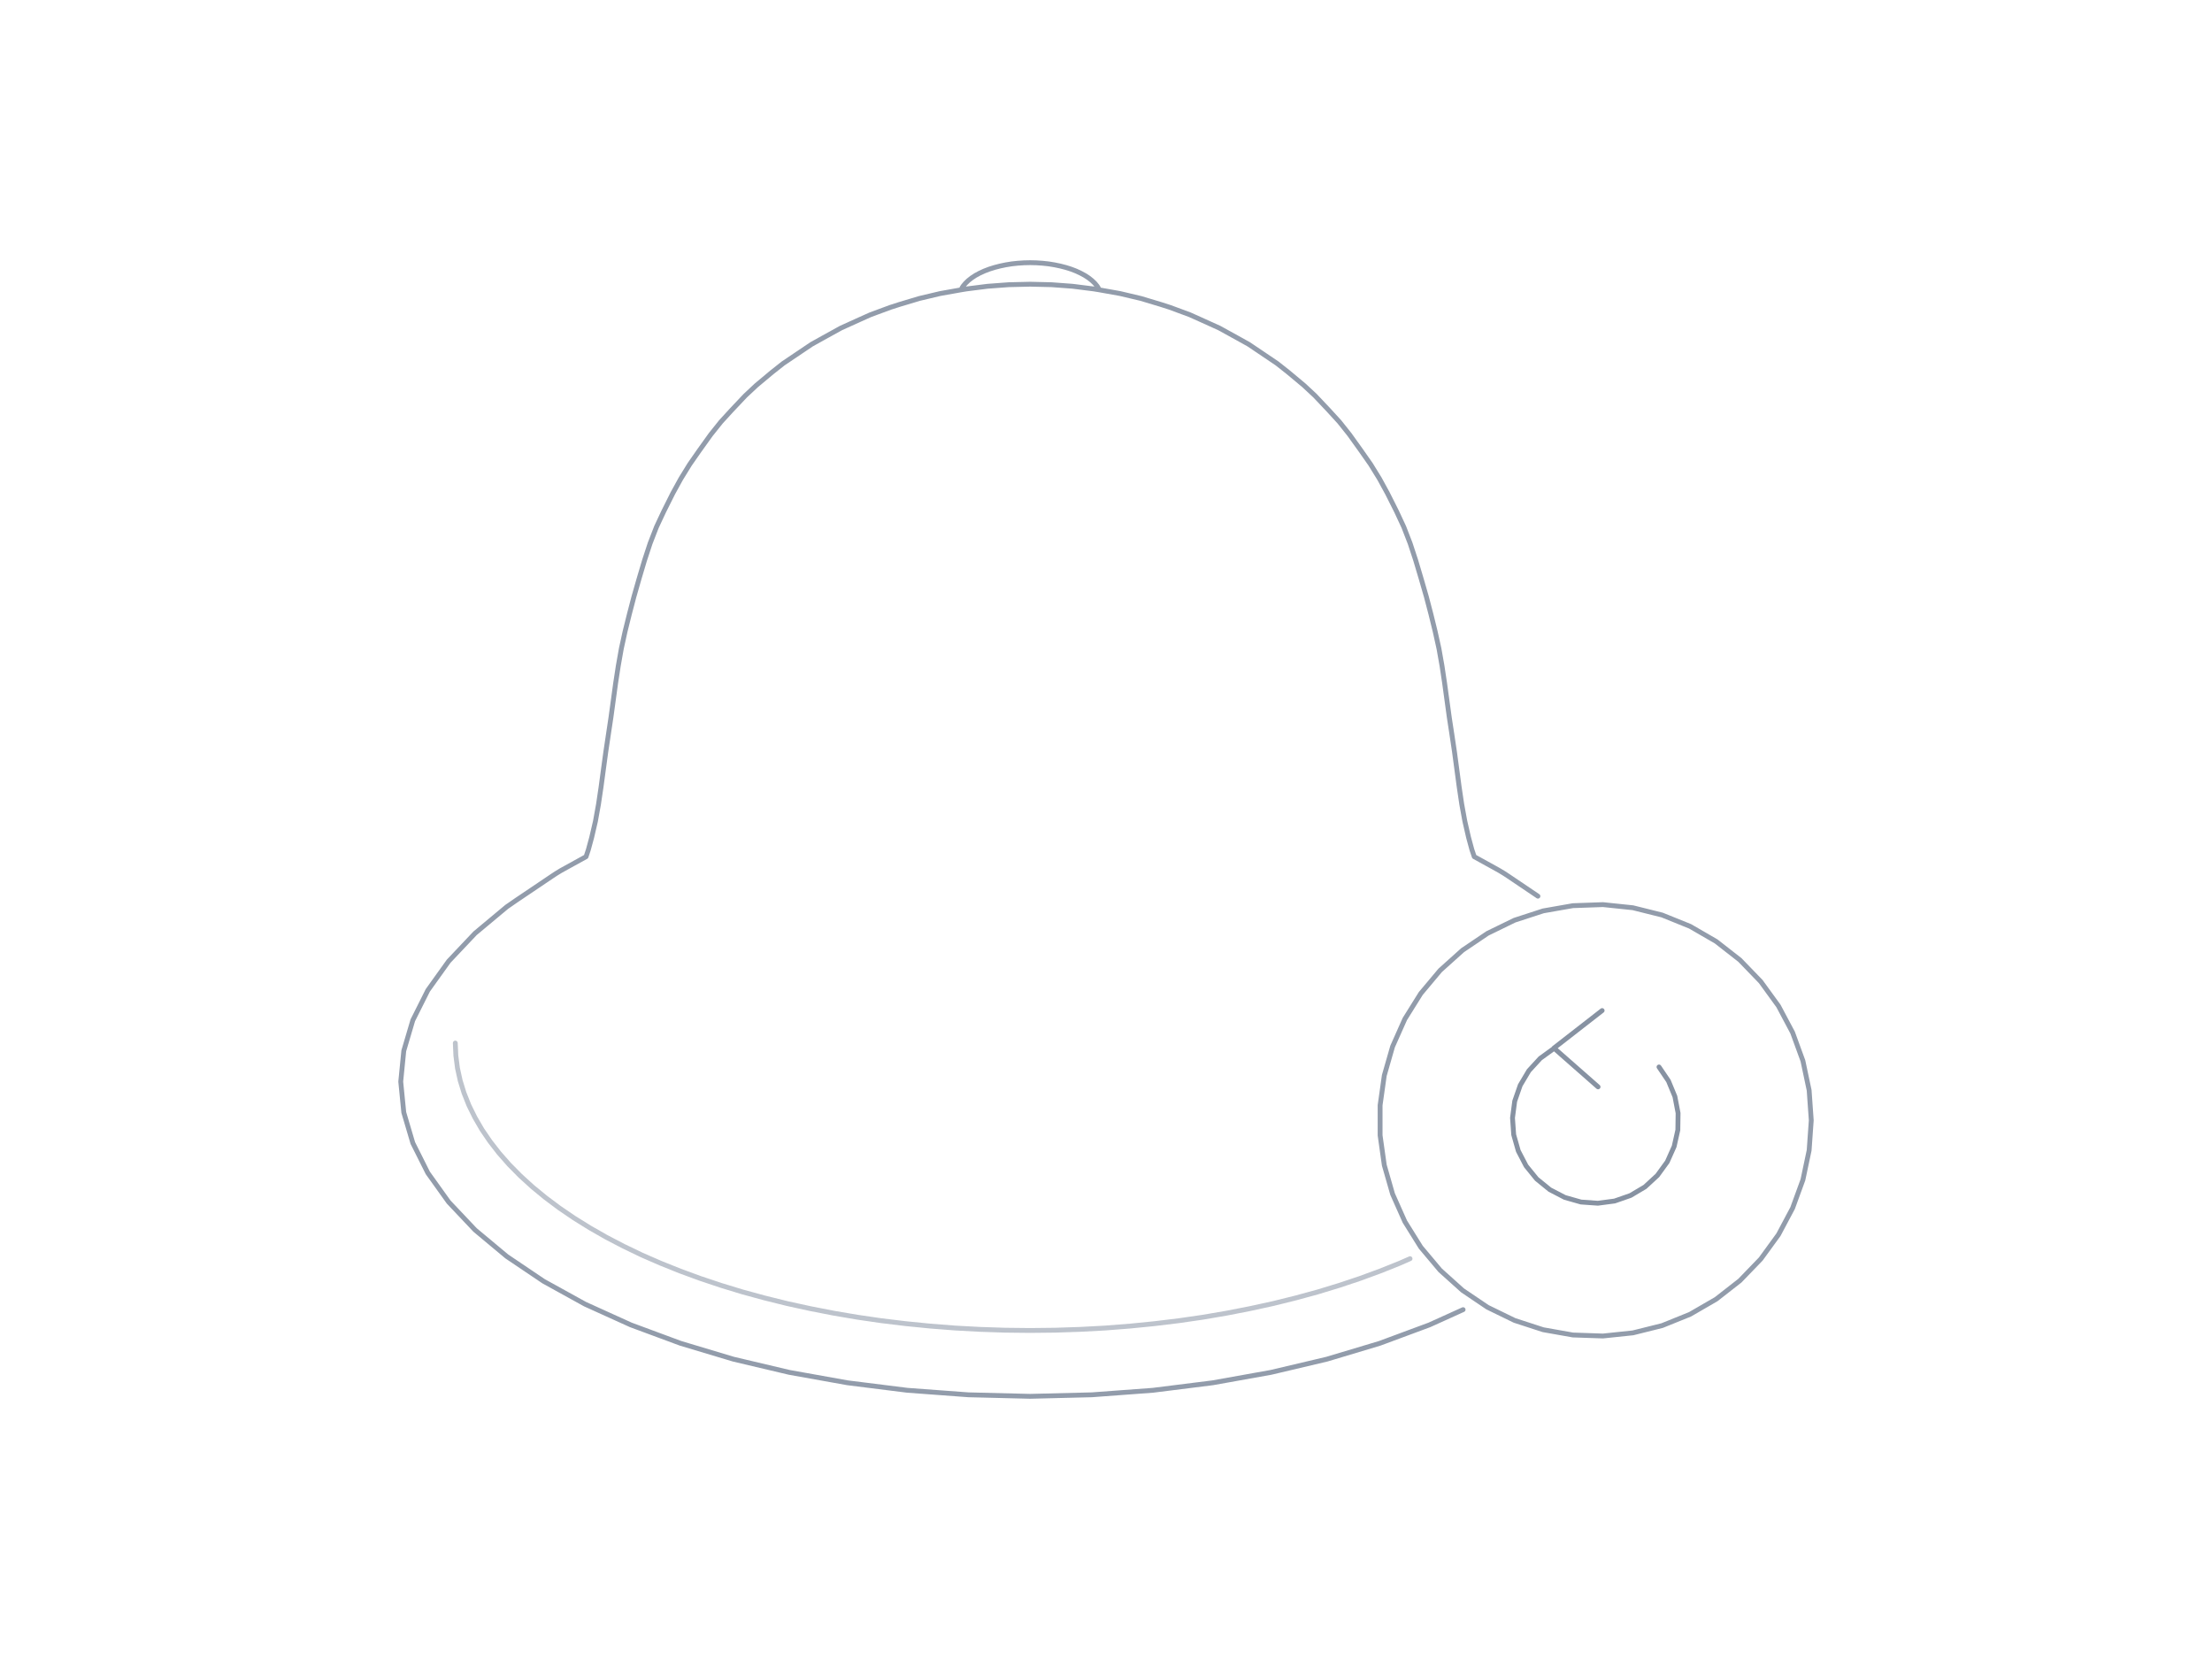
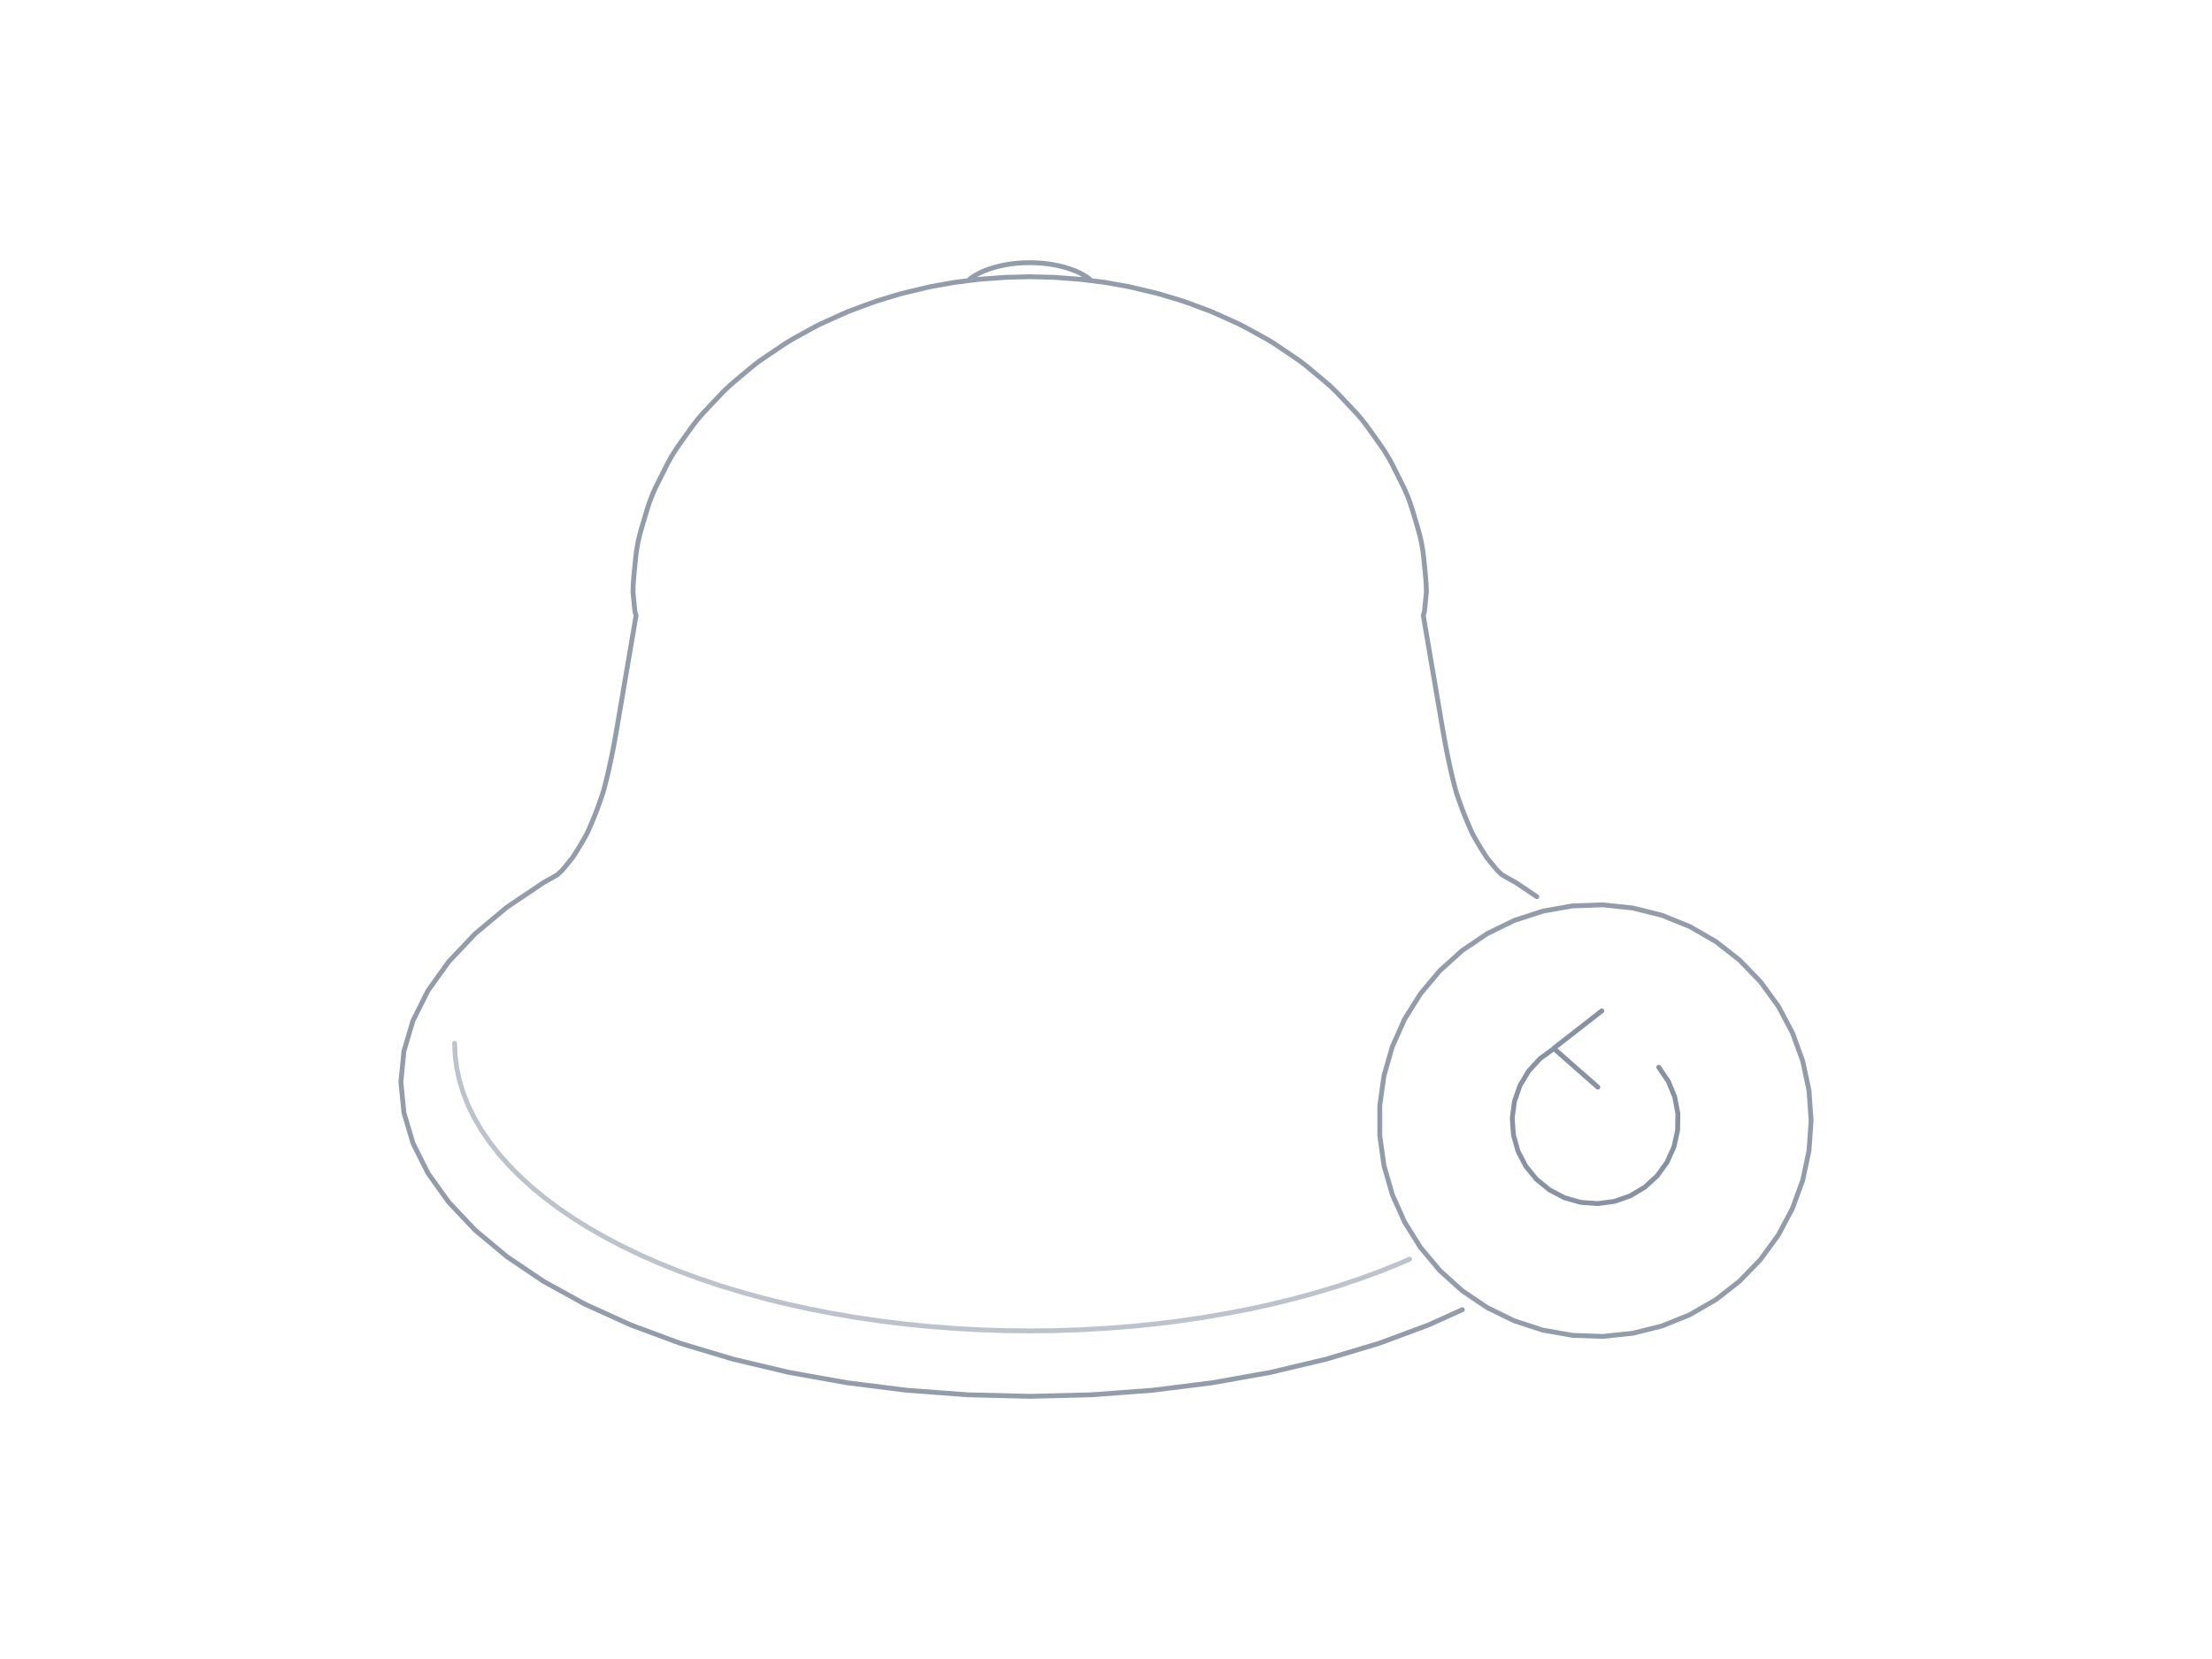
<svg xmlns="http://www.w3.org/2000/svg" viewBox="0 0 480 360" role="img" color="#8792a2" fill="none" stroke="currentColor" stroke-width="1.05" stroke-linecap="round" stroke-linejoin="round">
-   <path vector-effect="non-scaling-stroke" stroke-opacity=".55" d="M305.98,273.13 303.72,274.12 299.47,275.82 295.09,277.43 290.56,278.94 285.91,280.36 281.14,281.66 276.26,282.87 271.27,283.96 266.20,284.95 261.05,285.83 255.82,286.59 250.54,287.23 245.20,287.76 239.82,288.18 234.41,288.47 228.98,288.65 223.54,288.71 218.10,288.65 212.67,288.47 207.26,288.18 201.88,287.76 196.54,287.23 191.25,286.59 186.03,285.83 180.87,284.95 175.80,283.96 170.82,282.87 165.94,281.66 161.17,280.36 156.51,278.94 151.99,277.43 147.60,275.82 143.36,274.12 139.26,272.33 135.33,270.44 131.57,268.48 127.98,266.43 124.57,264.31 121.36,262.12 118.33,259.85 115.51,257.53 112.89,255.14 110.48,252.70 108.29,250.21 106.32,247.67 104.57,245.10 103.05,242.48 101.75,239.84 100.69,237.17 99.86,234.48 99.27,231.78 98.92,229.06 98.80,226.34" />
-   <path vector-effect="non-scaling-stroke" stroke-opacity=".9" d="M223.54,57.00 222.19,57.03 220.85,57.12 219.53,57.26 218.24,57.47 217.00,57.73 215.80,58.04 214.66,58.40 213.59,58.81 212.59,59.27 211.68,59.76 210.86,60.30 210.13,60.87 209.51,61.47 208.99,62.09 208.73,62.50 M238.34,62.50 238.08,62.09 237.57,61.47 236.94,60.87 236.22,60.30 235.39,59.76 234.48,59.27 233.49,58.81 232.42,58.40 231.28,58.04 230.08,57.73 228.83,57.47 227.54,57.26 226.23,57.12 224.89,57.03 223.54,57.00 M147.75,103.86 145.99,107.06 144.06,110.92 142.46,114.33 141.08,117.89 139.87,121.57 138.64,125.71 137.56,129.49 136.57,133.28 135.64,137.03 134.83,140.74 134.17,144.47 133.60,148.19 133.09,151.92 132.58,155.65 132.02,159.38 131.46,163.15 130.94,166.96 130.43,170.77 129.87,174.54 129.21,178.21 128.39,181.74 127.67,184.39 127.17,185.90 122.89,188.26 121.68,188.93 120.65,189.56 119.77,190.14 111.92,195.43 111.13,195.98 110.48,196.43 109.98,196.77 103.09,202.52 97.36,208.58 92.84,214.89 89.58,221.39 87.62,228.02 86.96,234.71 87.62,241.40 89.58,248.03 92.84,254.53 97.36,260.84 103.09,266.90 109.98,272.65 117.96,278.03 126.96,283.00 136.89,287.50 147.66,291.49 159.16,294.94 171.27,297.80 183.89,300.06 196.89,301.69 210.15,302.67 223.54,303.00 236.92,302.67 250.18,301.69 263.18,300.06 275.80,297.80 287.92,294.94 299.42,291.49 310.18,287.50 317.49,284.19 M333.73,194.47 327.31,190.14 326.43,189.56 325.39,188.93 324.19,188.26 319.91,185.90 319.40,184.39 318.68,181.74 317.87,178.21 317.20,174.54 316.64,170.77 316.13,166.96 315.62,163.15 315.06,159.38 314.49,155.65 313.98,151.92 313.47,148.19 312.91,144.47 312.25,140.74 311.43,137.03 310.51,133.28 309.52,129.49 308.43,125.71 307.20,121.57 305.99,117.89 304.61,114.33 303.02,110.92 301.08,107.06 299.33,103.86 297.41,100.75 295.31,97.75 292.83,94.29 290.65,91.55 288.30,88.98 285.36,85.87 282.96,83.63 279.56,80.79 277.13,78.87 273.37,76.33 270.96,74.71 268.41,73.29 264.58,71.18 260.36,69.27 258.17,68.29 253.87,66.70 251.88,66.06 247.59,64.77 243.06,63.70 238.35,62.86 237.28,62.69 232.77,62.12 228.18,61.78 223.54,61.67 218.90,61.78 214.30,62.12 209.79,62.69 208.73,62.86 204.01,63.70 199.49,64.77 195.19,66.06 193.20,66.70 188.90,68.29 186.71,69.27 182.49,71.18 178.67,73.29 176.12,74.71 173.71,76.33 169.94,78.87 167.51,80.79 164.11,83.63 161.72,85.87 158.78,88.98 156.43,91.55 154.24,94.29 151.76,97.75 149.67,100.75 147.75,103.86 M347.84,196.30 341.31,196.53 334.87,197.66 328.66,199.68 322.79,202.54 317.37,206.20 312.51,210.57 308.31,215.58 304.85,221.12 302.19,227.09 300.39,233.37 299.48,239.84 299.48,246.37 300.39,252.84 302.19,259.12 304.85,265.09 308.31,270.64 312.51,275.64 317.37,280.01 322.79,283.67 328.66,286.53 334.87,288.55 341.31,289.69 347.84,289.91 354.34,289.23 360.68,287.65 366.74,285.20 372.39,281.93 377.54,277.91 382.08,273.21 385.92,267.93 388.99,262.16 391.23,256.02 392.58,249.62 393.04,243.11 393.04,243.11 392.58,236.59 391.23,230.20 388.99,224.06 385.92,218.29 382.08,213.00 377.54,208.30 372.39,204.28 366.74,201.01 360.68,198.56 354.34,196.98 347.84,196.30 M393.04,243.11 392.58,236.59 391.23,230.20 388.99,224.06 385.92,218.29 382.08,213.00 377.54,208.30 372.39,204.28 366.74,201.01 360.68,198.56 354.34,196.98 347.84,196.30 341.31,196.53 334.87,197.66 328.66,199.68 322.79,202.54 317.37,206.20 312.51,210.57 308.31,215.58 304.85,221.12 302.19,227.09 300.39,233.37 299.48,239.84 299.48,246.37 300.39,252.84 302.19,259.12 304.85,265.09 308.31,270.64 312.51,275.64 317.37,280.01 322.79,283.67 328.66,286.53 334.87,288.55 341.31,289.69 347.84,289.91 354.34,289.23 360.68,287.65 366.74,285.20 372.39,281.93 377.54,277.91 382.08,273.21 385.92,267.93 388.99,262.16 391.23,256.02 392.58,249.62 393.04,243.11" />
-   <path vector-effect="non-scaling-stroke" stroke-opacity="1" d="M337.20,227.51 334.23,229.66 331.76,232.35 329.89,235.50 328.69,238.95 328.21,242.58 328.47,246.23 329.47,249.75 331.16,253.00 333.47,255.84 336.31,258.15 339.56,259.84 343.08,260.84 346.73,261.10 350.36,260.62 353.81,259.42 356.96,257.55 359.65,255.07 361.80,252.11 363.29,248.77 364.09,245.20 364.14,241.54 363.45,237.94 362.05,234.56 360.00,231.53 M347.66,219.29 337.20,227.43 346.78,235.85" />
+   <path vector-effect="non-scaling-stroke" stroke-opacity=".55" d="M305.91,273.21 303.65,274.20 299.41,275.90 295.02,277.51 290.49,279.03 285.83,280.44 281.06,281.75 276.18,282.95 271.19,284.05 266.12,285.03 260.96,285.91 255.74,286.67 250.45,287.32 245.11,287.85 239.73,288.26 234.32,288.56 228.88,288.74 223.44,288.80 218.00,288.74 212.56,288.56 207.15,288.26 201.77,287.85 196.43,287.32 191.14,286.67 185.92,285.91 180.76,285.03 175.69,284.05 170.70,282.95 165.82,281.75 161.05,280.44 156.39,279.03 151.87,277.51 147.47,275.90 143.23,274.20 139.14,272.41 135.20,270.52 131.44,268.56 127.85,266.51 124.44,264.39 121.22,262.19 118.20,259.93 115.37,257.60 112.75,255.21 110.34,252.77 108.15,250.28 106.18,247.74 104.43,245.17 102.91,242.55 101.61,239.91 100.55,237.24 99.72,234.55 99.13,231.84 98.77,229.13 98.65,226.40" />
+   <path vector-effect="non-scaling-stroke" stroke-opacity=".9" d="M223.44,57.00 222.09,57.03 220.75,57.12 219.43,57.26 218.14,57.47 216.90,57.73 215.70,58.04 214.56,58.40 213.49,58.81 212.49,59.27 211.58,59.77 210.76,60.30 210.50,60.50 M236.38,60.50 236.12,60.30 235.30,59.77 234.39,59.27 233.39,58.81 232.32,58.40 231.18,58.04 229.98,57.73 228.74,57.47 227.45,57.26 226.13,57.12 224.79,57.03 223.44,57.00 M137.93,121.07 137.52,125.28 137.40,126.90 137.36,128.51 137.78,132.72 138.03,133.56 137.96,133.96 137.69,135.55 137.42,137.15 137.14,138.75 136.87,140.34 136.60,141.94 136.33,143.54 136.06,145.13 135.78,146.73 135.51,148.33 135.24,149.92 134.97,151.52 134.70,153.12 134.42,154.72 134.15,156.31 133.88,157.91 133.60,159.50 133.31,161.10 133.01,162.70 132.69,164.29 132.35,165.88 132.00,167.48 131.62,169.07 131.22,170.66 130.93,171.73 130.71,172.42 130.17,173.98 129.61,175.53 129.01,177.08 128.37,178.63 127.70,180.17 127.38,180.86 127.03,181.51 126.18,182.99 125.29,184.47 124.35,185.93 124.31,186.00 123.72,186.75 122.59,188.13 121.94,188.89 121.08,189.71 120.97,189.81 119.78,190.50 117.97,191.50 109.99,196.87 103.11,202.62 97.38,208.67 92.87,214.97 89.62,221.47 87.65,228.09 86.99,234.78 87.65,241.46 89.62,248.09 92.87,254.58 97.38,260.88 103.11,266.94 109.99,272.68 117.97,278.06 126.96,283.02 136.88,287.51 147.63,291.50 159.12,294.94 171.22,297.81 183.83,300.06 196.82,301.69 210.07,302.67 223.44,303.00 236.81,302.67 250.06,301.69 263.05,300.06 275.66,297.81 287.76,294.94 299.25,291.50 310.00,287.51 317.32,284.20 M333.49,194.58 328.91,191.50 327.10,190.50 325.91,189.81 325.80,189.71 324.94,188.89 324.29,188.13 323.16,186.75 322.57,186.00 322.53,185.93 321.59,184.47 320.70,182.99 319.85,181.51 319.50,180.86 319.18,180.17 318.51,178.63 317.87,177.08 317.27,175.53 316.71,173.98 316.17,172.42 315.95,171.73 315.66,170.66 315.26,169.07 314.89,167.48 314.53,165.88 314.19,164.29 313.87,162.70 313.57,161.10 313.28,159.50 313.00,157.91 312.73,156.31 312.46,154.72 312.18,153.12 311.91,151.52 311.64,149.92 311.37,148.33 311.10,146.73 310.82,145.13 310.55,143.54 310.28,141.94 310.01,140.34 309.74,138.75 309.46,137.15 309.19,135.55 308.92,133.96 308.85,133.56 309.10,132.72 309.52,128.51 309.48,126.90 309.36,125.28 308.95,121.07 308.75,119.47 308.48,117.88 308.12,116.28 307.69,114.70 306.47,110.59 305.96,109.03 305.37,107.48 304.69,105.93 303.93,104.40 301.97,100.49 301.14,99.01 300.22,97.54 299.21,96.08 296.59,92.42 295.52,91.04 294.35,89.67 293.07,88.32 289.91,84.98 288.59,83.72 287.16,82.49 283.52,79.45 282.06,78.33 280.48,77.25 276.47,74.54 274.88,73.58 270.49,71.16 268.92,70.34 264.24,68.22 262.70,67.55 257.82,65.74 256.36,65.23 251.37,63.73 250.01,63.40 245.01,62.21 239.80,61.28 234.44,60.61 233.82,60.56 228.65,60.18 223.44,60.05 218.23,60.18 213.06,60.56 212.44,60.61 207.08,61.28 201.87,62.21 196.87,63.40 195.51,63.73 190.52,65.23 189.06,65.74 184.18,67.55 182.64,68.22 177.96,70.34 176.39,71.16 172.00,73.58 170.41,74.54 166.40,77.25 164.82,78.33 163.36,79.45 159.72,82.49 158.29,83.72 156.97,84.98 153.81,88.32 152.53,89.67 151.36,91.04 150.29,92.42 147.67,96.08 146.66,97.54 145.74,99.01 144.91,100.49 142.95,104.40 142.19,105.93 141.51,107.48 140.92,109.03 140.41,110.59 139.19,114.70 138.76,116.28 138.40,117.88 138.13,119.47 137.93,121.07 M347.79,196.35 341.25,196.58 334.82,197.71 328.60,199.73 322.73,202.60 317.31,206.25 312.45,210.63 308.25,215.63 304.78,221.18 302.12,227.15 300.32,233.43 299.41,239.91 299.41,246.44 300.32,252.92 302.12,259.20 304.78,265.17 308.25,270.71 312.45,275.72 317.31,280.10 322.73,283.75 328.60,286.62 334.82,288.64 341.25,289.77 347.79,290.00 354.29,289.32 360.63,287.74 366.69,285.29 372.35,282.02 377.50,277.99 382.04,273.29 385.89,268.00 388.96,262.23 391.19,256.09 392.55,249.70 393.01,243.17 393.01,243.17 392.55,236.65 391.19,230.26 388.96,224.12 385.89,218.35 382.04,213.06 377.50,208.36 372.35,204.33 366.69,201.06 360.63,198.61 354.29,197.03 347.79,196.35 M393.01,243.17 392.55,236.65 391.19,230.26 388.96,224.12 385.89,218.35 382.04,213.06 377.50,208.36 372.35,204.33 366.69,201.06 360.63,198.61 354.29,197.03 347.79,196.35 341.25,196.58 334.82,197.71 328.60,199.73 322.73,202.60 317.31,206.25 312.45,210.63 308.25,215.63 304.78,221.18 302.12,227.15 300.32,233.43 299.41,239.91 299.41,246.44 300.32,252.92 302.12,259.20 304.78,265.17 308.25,270.71 312.45,275.72 317.31,280.10 322.73,283.75 328.60,286.62 334.82,288.64 341.25,289.77 347.79,290.00 354.29,289.32 360.63,287.74 366.69,285.29 372.35,282.02 377.50,277.99 382.04,273.29 385.89,268.00 388.96,262.23 391.19,256.09 392.55,249.70 393.01,243.17" />
+   <path vector-effect="non-scaling-stroke" stroke-opacity="1" d="M337.15,227.58 334.18,229.72 331.71,232.42 329.83,235.56 328.63,239.02 328.15,242.65 328.42,246.30 329.41,249.82 331.10,253.07 333.42,255.91 336.26,258.22 339.50,259.91 343.02,260.91 346.68,261.18 350.31,260.70 353.76,259.50 356.91,257.62 359.61,255.15 361.75,252.18 363.25,248.84 364.04,245.27 364.09,241.61 363.41,238.01 362.01,234.63 359.95,231.60 M347.60,219.35 337.15,227.49 346.73,235.91" />
</svg>
